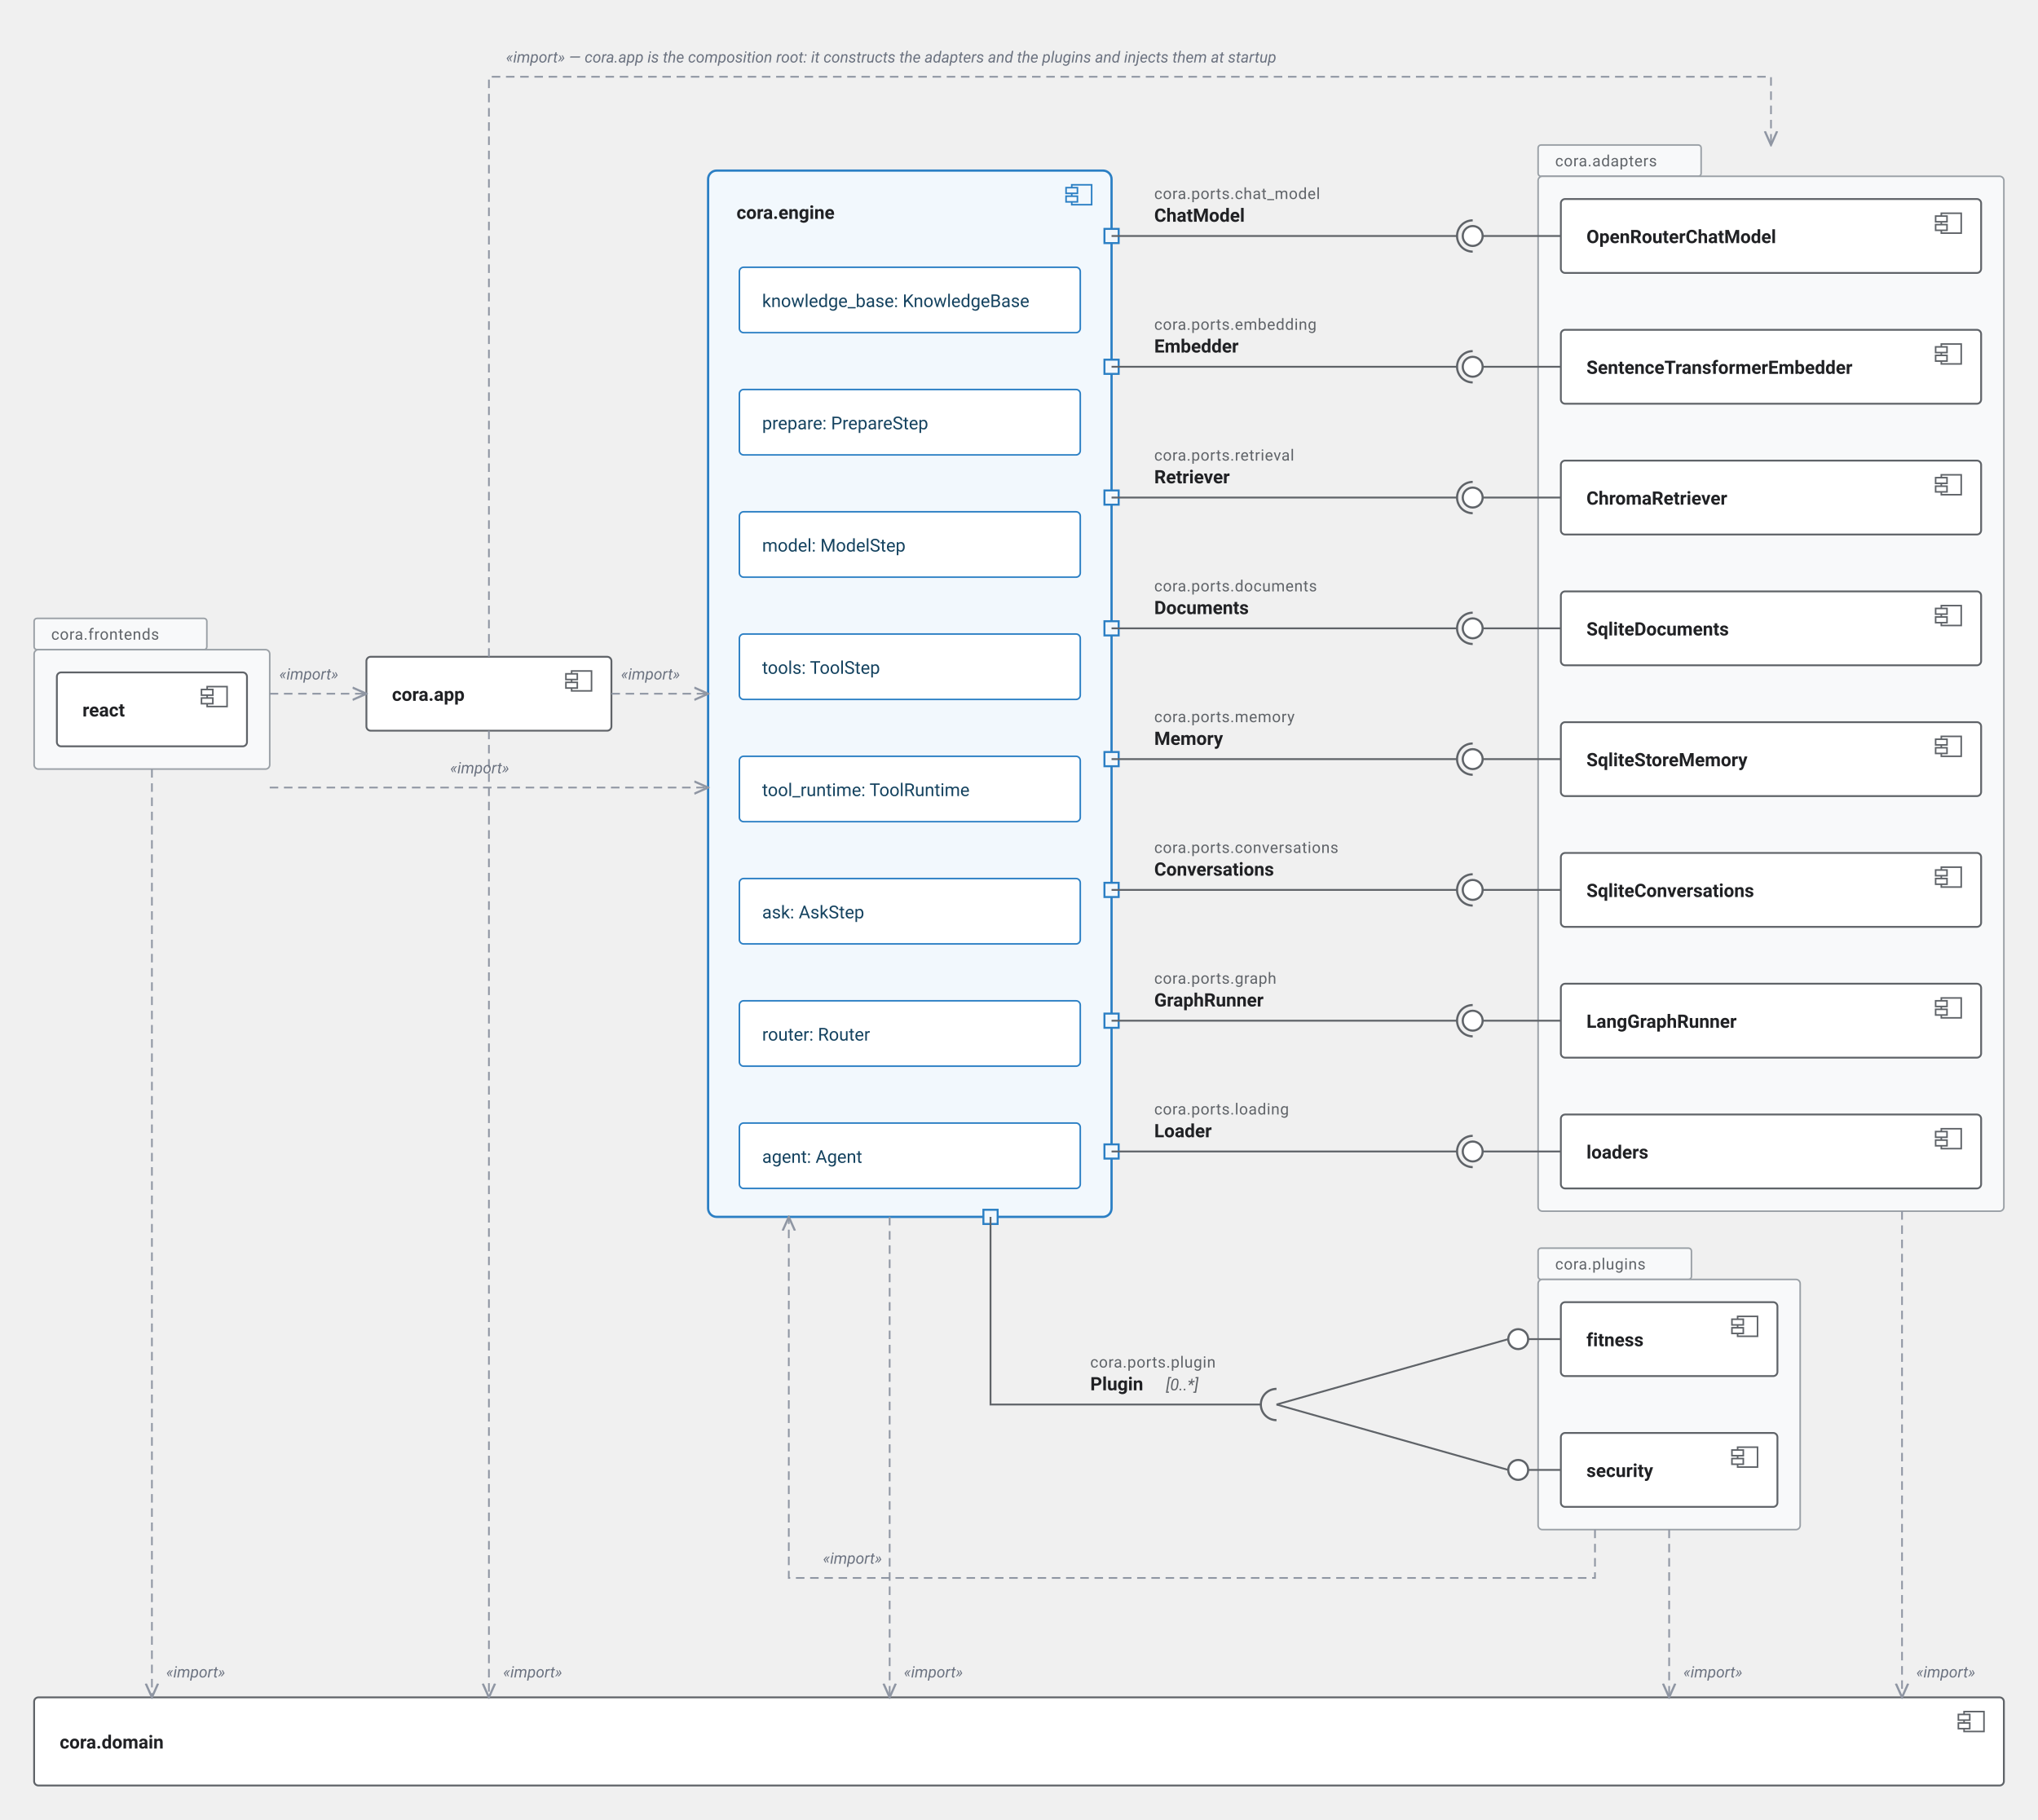
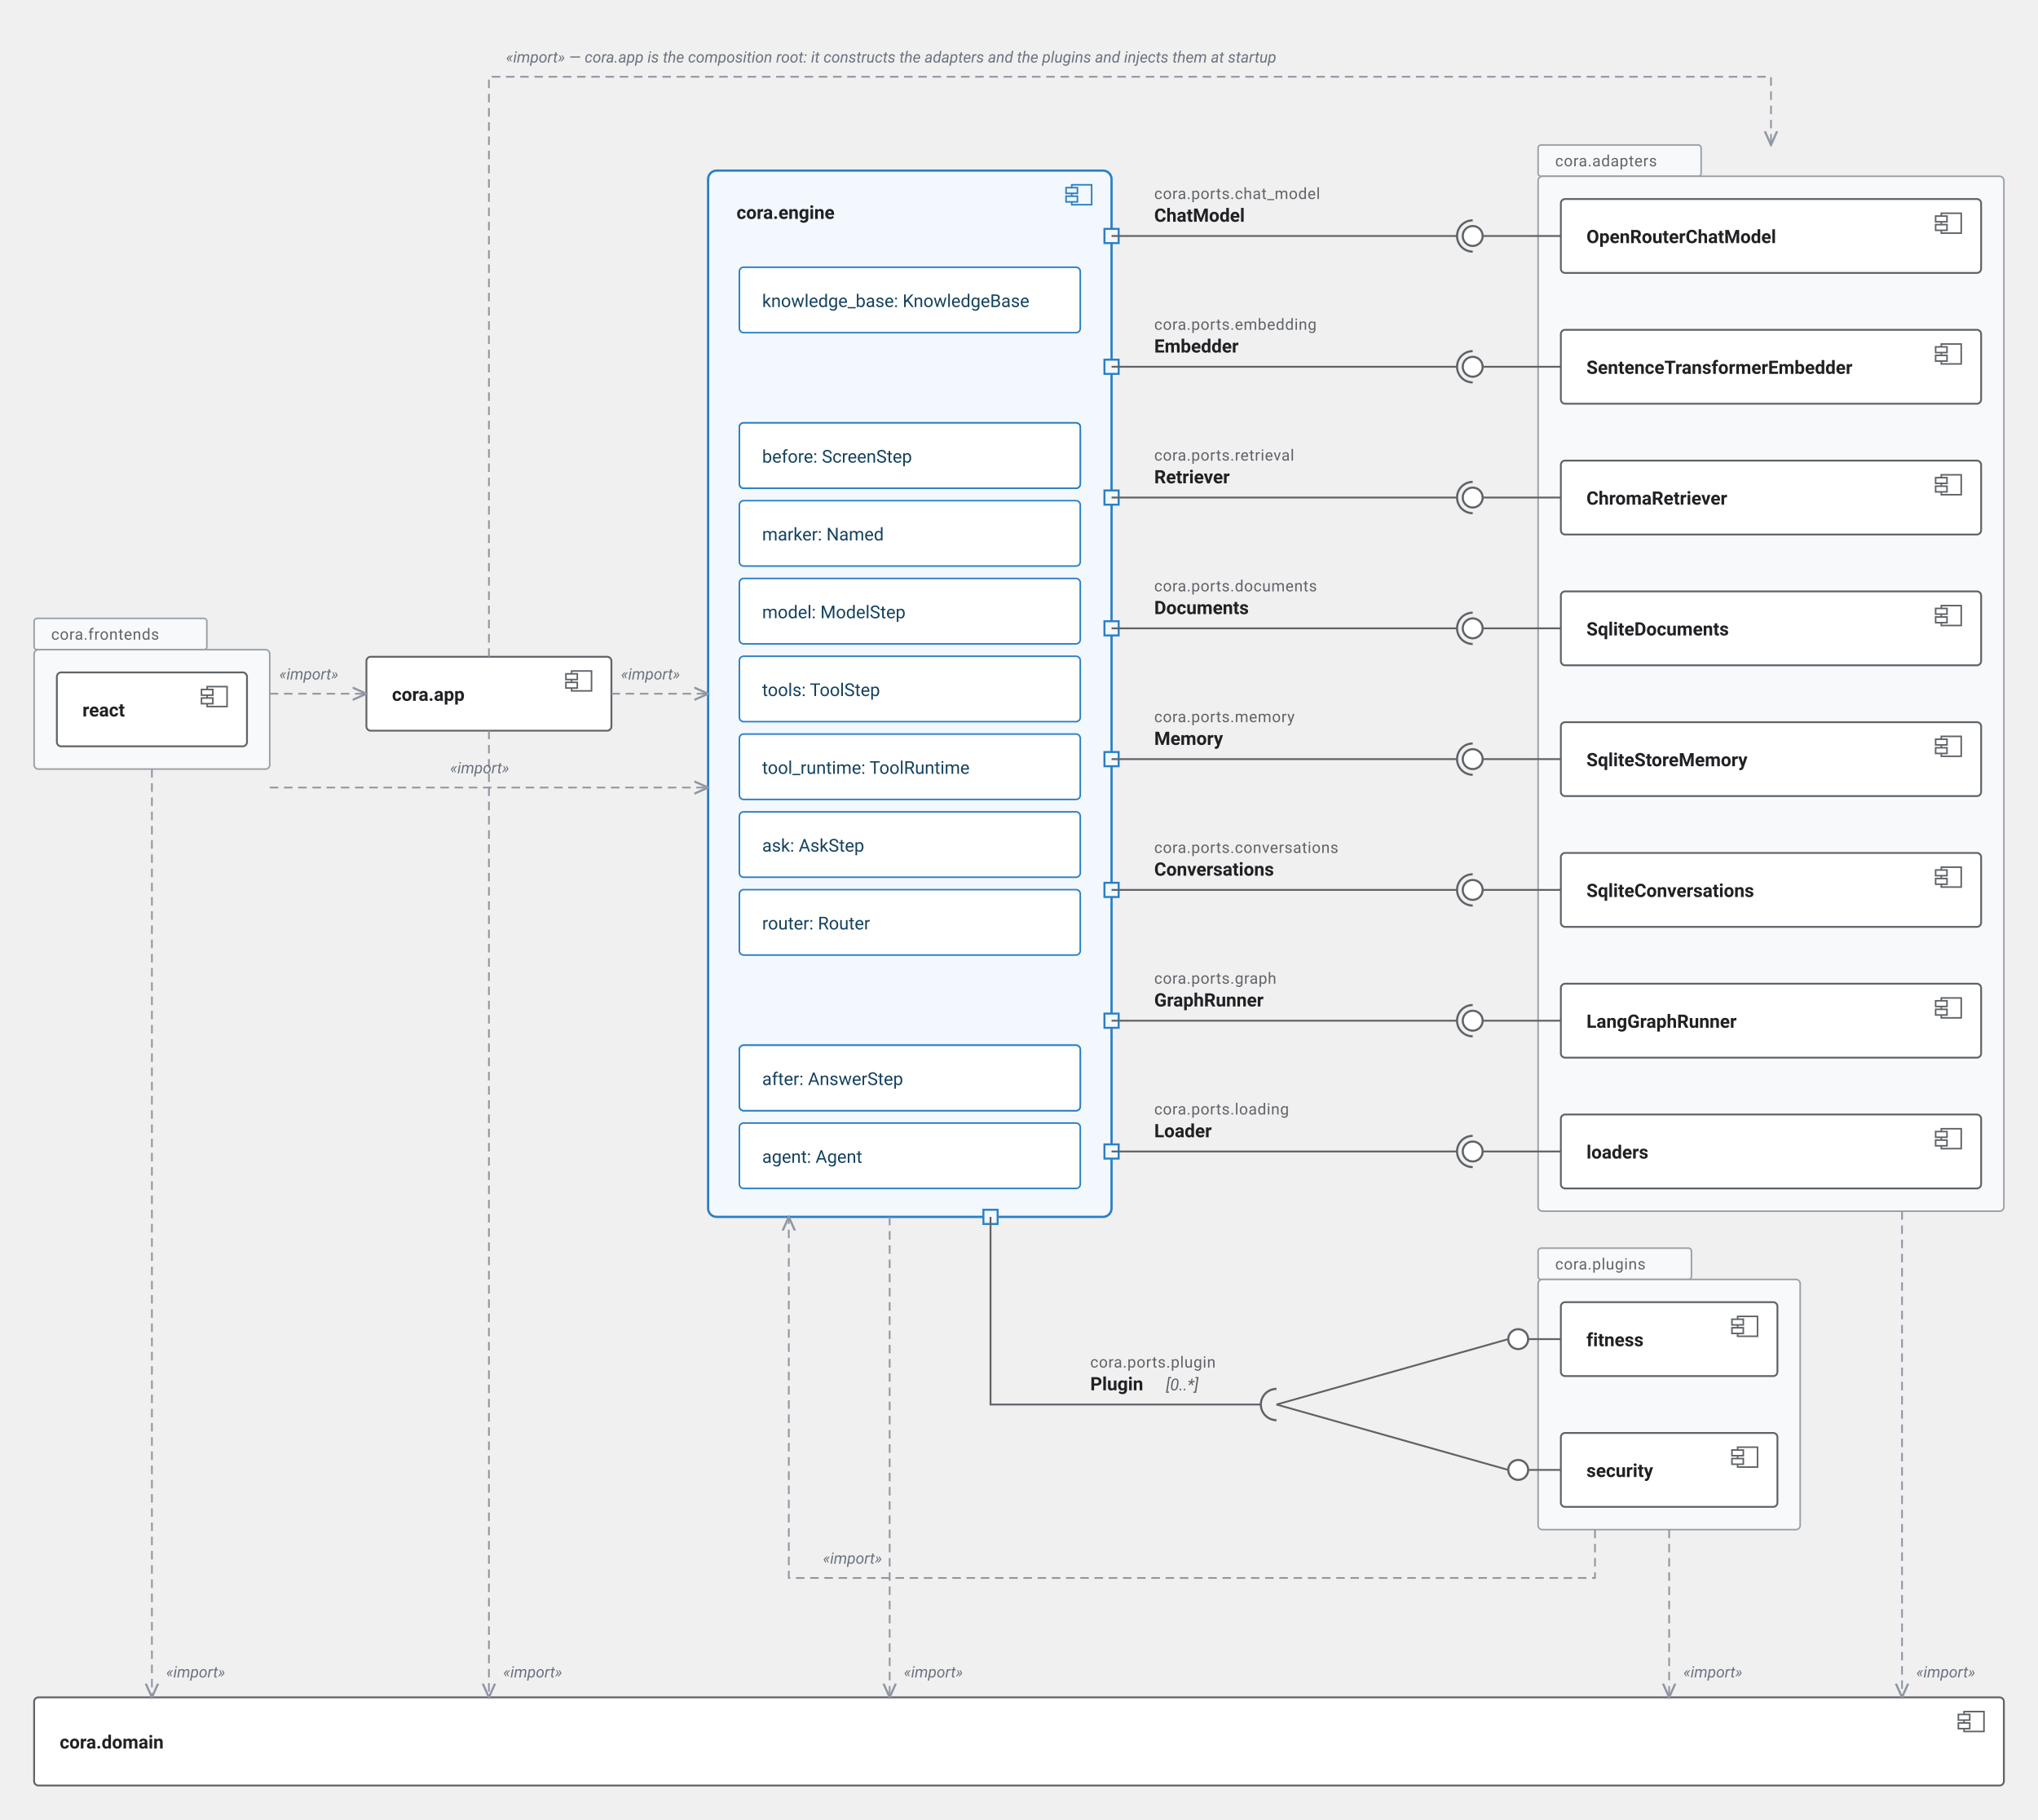
- <svg xmlns="http://www.w3.org/2000/svg" viewBox="0 0 1433.35 1280" width="1433.35" height="1280" role="img" aria-label="cora as a UML component diagram: 1 frontends, an engine of 8 parts, 9 required interfaces wired to the components that provide them, and the packages each one imports. Generated by scripts/gen_component_map.py.">
+ <svg xmlns="http://www.w3.org/2000/svg" viewBox="0 0 1433.35 1280" width="1433.35" height="1280" role="img" aria-label="cora as a UML component diagram: 1 frontends, an engine of 10 parts, 9 required interfaces wired to the components that provide them, and the packages each one imports. Generated by scripts/gen_component_map.py.">
  <style>
    text { font: 13px/1.4 -apple-system, "Segoe UI", Roboto, sans-serif; fill: #202124 }
    .stereotype { font-size: 11px; fill: #5f6368; letter-spacing: .03em }
    .name { font-weight: 600 }
    .role { font-size: 12.5px }
    .engine { fill: #f2f8fd; stroke: #2b7fc4; stroke-width: 1.6 }
    .part { fill: #ffffff; stroke: #2b7fc4; stroke-width: 1.1 }
    .part-name { fill: #14425f }
    .frame { fill: #f8f9fa; stroke: #9aa0a6; stroke-width: 1.1 }
    .outer { fill: #ffffff; stroke: #5f6368; stroke-width: 1.3 }
    .glyph { fill: #ffffff; stroke: #5f6368; stroke-width: 1.1 }
    .glyph-engine { fill: #f2f8fd; stroke: #2b7fc4; stroke-width: 1.1 }
    .socket-port { fill: #f2f8fd; stroke: #2b7fc4; stroke-width: 1.4 }
    .wire { stroke: #5f6368; stroke-width: 1.3; fill: none }
    .socket { stroke: #5f6368; stroke-width: 1.5; fill: none }
    .ball { fill: #ffffff; stroke: #5f6368; stroke-width: 1.5 }
    .port { fill: #202124; font-size: 13px; font-weight: 600 }
    .multiplicity { fill: #5f6368; font-size: 11.5px; font-style: italic }
    .imports { stroke: #8f96a3; stroke-width: 1.2; fill: none;
               stroke-dasharray: 6 4; marker-end: url(#import) }
    .import-label { fill: #6b7280; font-size: 11px; font-style: italic }
    @media (prefers-color-scheme: dark) {
      text { fill: #e8eaed }
      .stereotype { fill: #9aa0a6 }
      .port { fill: #e8eaed }
      .engine { fill: #10283a; stroke: #6fb6ea }
      .part { fill: #1b2b3480; stroke: #6fb6ea }
      .part-name { fill: #cfe6f7 }
      .frame { fill: #2b2c2f; stroke: #9aa0a6 }
      .outer { fill: #303134; stroke: #bdc1c6 }
      .glyph { fill: #303134; stroke: #bdc1c6 }
      .glyph-engine { fill: #10283a; stroke: #6fb6ea }
      .socket-port { fill: #10283a; stroke: #6fb6ea }
      .wire, .socket { stroke: #bdc1c6 }
      .ball { fill: #303134; stroke: #bdc1c6 }
    }
  </style>
  <defs>
    <marker id="import" viewBox="0 0 10 10" refX="9" refY="5" markerWidth="9" markerHeight="9" orient="auto-start-reverse">
      <path d="M 0 1 L 9 5 L 0 9" fill="none" stroke="#8f96a3" stroke-width="1.4" />
    </marker>
  </defs>
  <rect x="24" y="435" width="121.48" height="22" rx="2" class="frame" />
  <rect x="24" y="457" width="165.7" height="84" rx="3" class="frame" />
  <text x="36" y="450" class="stereotype" text-anchor="start">cora.frontends</text>
  <rect x="1081.77" y="102" width="114.66" height="22" rx="2" class="frame" />
  <rect x="1081.77" y="124" width="327.58" height="728" rx="3" class="frame" />
  <text x="1093.77" y="117" class="stereotype" text-anchor="start">cora.adapters</text>
  <rect x="1081.77" y="878" width="107.84" height="22" rx="2" class="frame" />
  <rect x="1081.77" y="900" width="184.32" height="176" rx="3" class="frame" />
  <text x="1093.77" y="893" class="stereotype" text-anchor="start">cora.plugins</text>
  <rect x="498.02" y="120" width="283.75" height="736" rx="6" class="engine" />
  <text x="518.02" y="154" class="name" text-anchor="start">cora.engine</text>
  <rect x="753.77" y="130" width="14" height="14" class="glyph-engine" />
  <rect x="749.77" y="132" width="8" height="4" class="glyph-engine" />
  <rect x="749.77" y="138" width="8" height="4" class="glyph-engine" />
  <rect x="520.02" y="188" width="239.75" height="46" rx="3" class="part" />
  <text x="536.02" y="216" class="part-name role" text-anchor="start">knowledge_base: KnowledgeBase</text>
-   <rect x="520.02" y="274" width="239.75" height="46" rx="3" class="part" />
-   <text x="536.02" y="302" class="part-name role" text-anchor="start">prepare: PrepareStep</text>
-   <rect x="520.02" y="360" width="239.75" height="46" rx="3" class="part" />
-   <text x="536.02" y="388" class="part-name role" text-anchor="start">model: ModelStep</text>
-   <rect x="520.02" y="446" width="239.75" height="46" rx="3" class="part" />
-   <text x="536.02" y="474" class="part-name role" text-anchor="start">tools: ToolStep</text>
-   <rect x="520.02" y="532" width="239.75" height="46" rx="3" class="part" />
-   <text x="536.02" y="560" class="part-name role" text-anchor="start">tool_runtime: ToolRuntime</text>
-   <rect x="520.02" y="618" width="239.75" height="46" rx="3" class="part" />
-   <text x="536.02" y="646" class="part-name role" text-anchor="start">ask: AskStep</text>
-   <rect x="520.02" y="704" width="239.75" height="46" rx="3" class="part" />
-   <text x="536.02" y="732" class="part-name role" text-anchor="start">router: Router</text>
+   <rect x="520.02" y="297.455" width="239.75" height="46" rx="3" class="part" />
+   <text x="536.02" y="325.455" class="part-name role" text-anchor="start">before: Named</text>
+   <rect x="520.02" y="297.455" width="239.75" height="46" rx="3" class="part" />
+   <text x="536.02" y="325.455" class="part-name role" text-anchor="start">before: ScreenStep</text>
+   <rect x="520.02" y="352.182" width="239.75" height="46" rx="3" class="part" />
+   <text x="536.02" y="380.182" class="part-name role" text-anchor="start">marker: Named</text>
+   <rect x="520.02" y="406.909" width="239.75" height="46" rx="3" class="part" />
+   <text x="536.02" y="434.909" class="part-name role" text-anchor="start">model: ModelStep</text>
+   <rect x="520.02" y="461.636" width="239.75" height="46" rx="3" class="part" />
+   <text x="536.02" y="489.636" class="part-name role" text-anchor="start">tools: ToolStep</text>
+   <rect x="520.02" y="516.364" width="239.75" height="46" rx="3" class="part" />
+   <text x="536.02" y="544.364" class="part-name role" text-anchor="start">tool_runtime: ToolRuntime</text>
+   <rect x="520.02" y="571.091" width="239.75" height="46" rx="3" class="part" />
+   <text x="536.02" y="599.091" class="part-name role" text-anchor="start">ask: AskStep</text>
+   <rect x="520.02" y="625.818" width="239.75" height="46" rx="3" class="part" />
+   <text x="536.02" y="653.818" class="part-name role" text-anchor="start">router: Router</text>
+   <rect x="520.02" y="735.273" width="239.75" height="46" rx="3" class="part" />
+   <text x="536.02" y="763.273" class="part-name role" text-anchor="start">after: Named</text>
+   <rect x="520.02" y="735.273" width="239.75" height="46" rx="3" class="part" />
+   <text x="536.02" y="763.273" class="part-name role" text-anchor="start">after: AnswerStep</text>
  <rect x="520.02" y="790" width="239.75" height="46" rx="3" class="part" />
  <text x="536.02" y="818" class="part-name role" text-anchor="start">agent: Agent</text>
  <rect x="40" y="473" width="133.7" height="52" rx="3" class="outer" />
  <text x="58" y="504" class="name" text-anchor="start">react</text>
  <rect x="145.7" y="483" width="14" height="14" class="glyph" />
  <rect x="141.7" y="485" width="8" height="4" class="glyph" />
  <rect x="141.7" y="491" width="8" height="4" class="glyph" />
  <rect x="257.7" y="462" width="172.32" height="52" rx="3" class="outer" />
  <text x="275.7" y="493" class="name" text-anchor="start">cora.app</text>
  <rect x="402.02" y="472" width="14" height="14" class="glyph" />
  <rect x="398.02" y="474" width="8" height="4" class="glyph" />
  <rect x="398.02" y="480" width="8" height="4" class="glyph" />
  <rect x="24" y="1194" width="1385.35" height="62" rx="3" class="outer" />
  <text x="42" y="1230" class="name" text-anchor="start">cora.domain</text>
  <rect x="1381.35" y="1204" width="14" height="14" class="glyph" />
  <rect x="1377.35" y="1206" width="8" height="4" class="glyph" />
  <rect x="1377.35" y="1212" width="8" height="4" class="glyph" />
  <rect x="1097.77" y="140" width="295.58" height="52" rx="3" class="outer" />
  <text x="1115.77" y="171" class="name" text-anchor="start">OpenRouterChatModel</text>
  <rect x="1365.35" y="150" width="14" height="14" class="glyph" />
  <rect x="1361.35" y="152" width="8" height="4" class="glyph" />
  <rect x="1361.35" y="158" width="8" height="4" class="glyph" />
  <rect x="1097.77" y="232" width="295.58" height="52" rx="3" class="outer" />
  <text x="1115.77" y="263" class="name" text-anchor="start">SentenceTransformerEmbedder</text>
  <rect x="1365.35" y="242" width="14" height="14" class="glyph" />
  <rect x="1361.35" y="244" width="8" height="4" class="glyph" />
  <rect x="1361.35" y="250" width="8" height="4" class="glyph" />
  <rect x="1097.77" y="324" width="295.58" height="52" rx="3" class="outer" />
  <text x="1115.77" y="355" class="name" text-anchor="start">ChromaRetriever</text>
  <rect x="1365.35" y="334" width="14" height="14" class="glyph" />
  <rect x="1361.35" y="336" width="8" height="4" class="glyph" />
  <rect x="1361.35" y="342" width="8" height="4" class="glyph" />
  <rect x="1097.77" y="416" width="295.58" height="52" rx="3" class="outer" />
  <text x="1115.77" y="447" class="name" text-anchor="start">SqliteDocuments</text>
  <rect x="1365.35" y="426" width="14" height="14" class="glyph" />
  <rect x="1361.35" y="428" width="8" height="4" class="glyph" />
  <rect x="1361.35" y="434" width="8" height="4" class="glyph" />
  <rect x="1097.77" y="508" width="295.58" height="52" rx="3" class="outer" />
  <text x="1115.77" y="539" class="name" text-anchor="start">SqliteStoreMemory</text>
  <rect x="1365.35" y="518" width="14" height="14" class="glyph" />
  <rect x="1361.35" y="520" width="8" height="4" class="glyph" />
  <rect x="1361.35" y="526" width="8" height="4" class="glyph" />
  <rect x="1097.77" y="600" width="295.58" height="52" rx="3" class="outer" />
  <text x="1115.77" y="631" class="name" text-anchor="start">SqliteConversations</text>
  <rect x="1365.35" y="610" width="14" height="14" class="glyph" />
  <rect x="1361.35" y="612" width="8" height="4" class="glyph" />
  <rect x="1361.35" y="618" width="8" height="4" class="glyph" />
  <rect x="1097.77" y="692" width="295.58" height="52" rx="3" class="outer" />
  <text x="1115.77" y="723" class="name" text-anchor="start">LangGraphRunner</text>
  <rect x="1365.35" y="702" width="14" height="14" class="glyph" />
  <rect x="1361.35" y="704" width="8" height="4" class="glyph" />
  <rect x="1361.35" y="710" width="8" height="4" class="glyph" />
  <rect x="1097.77" y="784" width="295.58" height="52" rx="3" class="outer" />
  <text x="1115.77" y="815" class="name" text-anchor="start">loaders</text>
  <rect x="1365.35" y="794" width="14" height="14" class="glyph" />
  <rect x="1361.35" y="796" width="8" height="4" class="glyph" />
  <rect x="1361.35" y="802" width="8" height="4" class="glyph" />
  <rect x="1097.77" y="916" width="152.32" height="52" rx="3" class="outer" />
  <text x="1115.77" y="947" class="name" text-anchor="start">fitness</text>
  <rect x="1222.09" y="926" width="14" height="14" class="glyph" />
  <rect x="1218.09" y="928" width="8" height="4" class="glyph" />
  <rect x="1218.09" y="934" width="8" height="4" class="glyph" />
  <rect x="1097.77" y="1008" width="152.32" height="52" rx="3" class="outer" />
  <text x="1115.77" y="1039" class="name" text-anchor="start">security</text>
  <rect x="1222.09" y="1018" width="14" height="14" class="glyph" />
  <rect x="1218.09" y="1020" width="8" height="4" class="glyph" />
  <rect x="1218.09" y="1026" width="8" height="4" class="glyph" />
  <rect x="776.77" y="161" width="10" height="10" class="socket-port" />
  <path d="M 781.77 166 L 1024.77 166" class="wire" />
  <path d="M 1035.77 155 A 11 11 0 0 0 1035.77 177" class="socket" />
  <circle cx="1035.77" cy="166" r="7" class="ball" />
  <path d="M 1042.77 166 L 1097.77 166" class="wire" />
  <text x="811.77" y="140" class="stereotype" text-anchor="start">cora.ports.chat_model</text>
  <text x="811.77" y="156" class="port" text-anchor="start">ChatModel</text>
  <rect x="776.77" y="253" width="10" height="10" class="socket-port" />
  <path d="M 781.77 258 L 1024.77 258" class="wire" />
  <path d="M 1035.77 247 A 11 11 0 0 0 1035.77 269" class="socket" />
  <circle cx="1035.77" cy="258" r="7" class="ball" />
  <path d="M 1042.77 258 L 1097.77 258" class="wire" />
  <text x="811.77" y="232" class="stereotype" text-anchor="start">cora.ports.embedding</text>
  <text x="811.77" y="248" class="port" text-anchor="start">Embedder</text>
  <rect x="776.77" y="345" width="10" height="10" class="socket-port" />
  <path d="M 781.77 350 L 1024.77 350" class="wire" />
  <path d="M 1035.77 339 A 11 11 0 0 0 1035.77 361" class="socket" />
  <circle cx="1035.77" cy="350" r="7" class="ball" />
  <path d="M 1042.77 350 L 1097.77 350" class="wire" />
  <text x="811.77" y="324" class="stereotype" text-anchor="start">cora.ports.retrieval</text>
  <text x="811.77" y="340" class="port" text-anchor="start">Retriever</text>
  <rect x="776.77" y="437" width="10" height="10" class="socket-port" />
  <path d="M 781.77 442 L 1024.77 442" class="wire" />
  <path d="M 1035.77 431 A 11 11 0 0 0 1035.77 453" class="socket" />
  <circle cx="1035.77" cy="442" r="7" class="ball" />
  <path d="M 1042.77 442 L 1097.77 442" class="wire" />
  <text x="811.77" y="416" class="stereotype" text-anchor="start">cora.ports.documents</text>
  <text x="811.77" y="432" class="port" text-anchor="start">Documents</text>
  <rect x="776.77" y="529" width="10" height="10" class="socket-port" />
  <path d="M 781.77 534 L 1024.77 534" class="wire" />
  <path d="M 1035.77 523 A 11 11 0 0 0 1035.77 545" class="socket" />
  <circle cx="1035.77" cy="534" r="7" class="ball" />
  <path d="M 1042.77 534 L 1097.77 534" class="wire" />
  <text x="811.77" y="508" class="stereotype" text-anchor="start">cora.ports.memory</text>
  <text x="811.77" y="524" class="port" text-anchor="start">Memory</text>
  <rect x="776.77" y="621" width="10" height="10" class="socket-port" />
  <path d="M 781.77 626 L 1024.77 626" class="wire" />
  <path d="M 1035.77 615 A 11 11 0 0 0 1035.77 637" class="socket" />
  <circle cx="1035.77" cy="626" r="7" class="ball" />
  <path d="M 1042.77 626 L 1097.77 626" class="wire" />
  <text x="811.77" y="600" class="stereotype" text-anchor="start">cora.ports.conversations</text>
  <text x="811.77" y="616" class="port" text-anchor="start">Conversations</text>
  <rect x="776.77" y="713" width="10" height="10" class="socket-port" />
  <path d="M 781.77 718 L 1024.77 718" class="wire" />
  <path d="M 1035.77 707 A 11 11 0 0 0 1035.77 729" class="socket" />
  <circle cx="1035.77" cy="718" r="7" class="ball" />
  <path d="M 1042.77 718 L 1097.77 718" class="wire" />
  <text x="811.77" y="692" class="stereotype" text-anchor="start">cora.ports.graph</text>
  <text x="811.77" y="708" class="port" text-anchor="start">GraphRunner</text>
  <rect x="776.77" y="805" width="10" height="10" class="socket-port" />
  <path d="M 781.77 810 L 1024.77 810" class="wire" />
  <path d="M 1035.77 799 A 11 11 0 0 0 1035.77 821" class="socket" />
  <circle cx="1035.77" cy="810" r="7" class="ball" />
  <path d="M 1042.77 810 L 1097.77 810" class="wire" />
  <text x="811.77" y="784" class="stereotype" text-anchor="start">cora.ports.loading</text>
  <text x="811.77" y="800" class="port" text-anchor="start">Loader</text>
  <rect x="691.645" y="851" width="10" height="10" class="socket-port" />
  <path d="M 696.645 856 L 696.645 988 L 886.77 988" class="wire" />
  <path d="M 897.77 977 A 11 11 0 0 0 897.77 999" class="socket" />
  <text x="766.77" y="962" class="stereotype" text-anchor="start">cora.ports.plugin</text>
  <text x="766.77" y="978" class="port" text-anchor="start">Plugin</text>
  <text x="820.01" y="978" class="multiplicity" text-anchor="start">[0..*]</text>
  <path d="M 897.77 988 L 1060.77 942" class="wire" />
  <circle cx="1067.77" cy="942" r="7" class="ball" />
  <path d="M 1074.77 942 L 1097.77 942" class="wire" />
  <path d="M 897.77 988 L 1060.77 1034" class="wire" />
  <circle cx="1067.77" cy="1034" r="7" class="ball" />
  <path d="M 1074.77 1034 L 1097.77 1034" class="wire" />
  <path d="M 1337.72 852 L 1337.72 1194" class="imports" />
  <text x="1347.72" y="1180" class="import-label" text-anchor="start">«import»</text>
  <path d="M 343.86 462 L 343.86 54 L 1245.56 54 L 1245.56 102" class="imports" />
  <text x="355.86" y="44" class="import-label" text-anchor="start">«import» — cora.app is the composition root: it constructs the adapters and the plugins and injects them at startup</text>
  <path d="M 343.86 514 L 343.86 1194" class="imports" />
  <text x="353.86" y="1180" class="import-label" text-anchor="start">«import»</text>
  <path d="M 430.02 488 L 498.02 488" class="imports" />
  <text x="436.74" y="478" class="import-label" text-anchor="start">«import»</text>
  <path d="M 625.707 856 L 625.707 1194" class="imports" />
  <text x="635.707" y="1180" class="import-label" text-anchor="start">«import»</text>
  <path d="M 189.7 488 L 257.7 488" class="imports" />
  <text x="196.42" y="478" class="import-label" text-anchor="start">«import»</text>
  <path d="M 106.85 541 L 106.85 1194" class="imports" />
  <text x="116.85" y="1180" class="import-label" text-anchor="start">«import»</text>
  <path d="M 189.7 554 L 498.02 554" class="imports" />
  <text x="316.58" y="544" class="import-label" text-anchor="start">«import»</text>
  <path d="M 1173.93 1076 L 1173.93 1194" class="imports" />
  <text x="1183.93" y="1180" class="import-label" text-anchor="start">«import»</text>
  <path d="M 1121.77 1076 L 1121.77 1110 L 554.77 1110 L 554.77 856" class="imports" />
  <text x="578.77" y="1100" class="import-label" text-anchor="start">«import»</text>
</svg>
